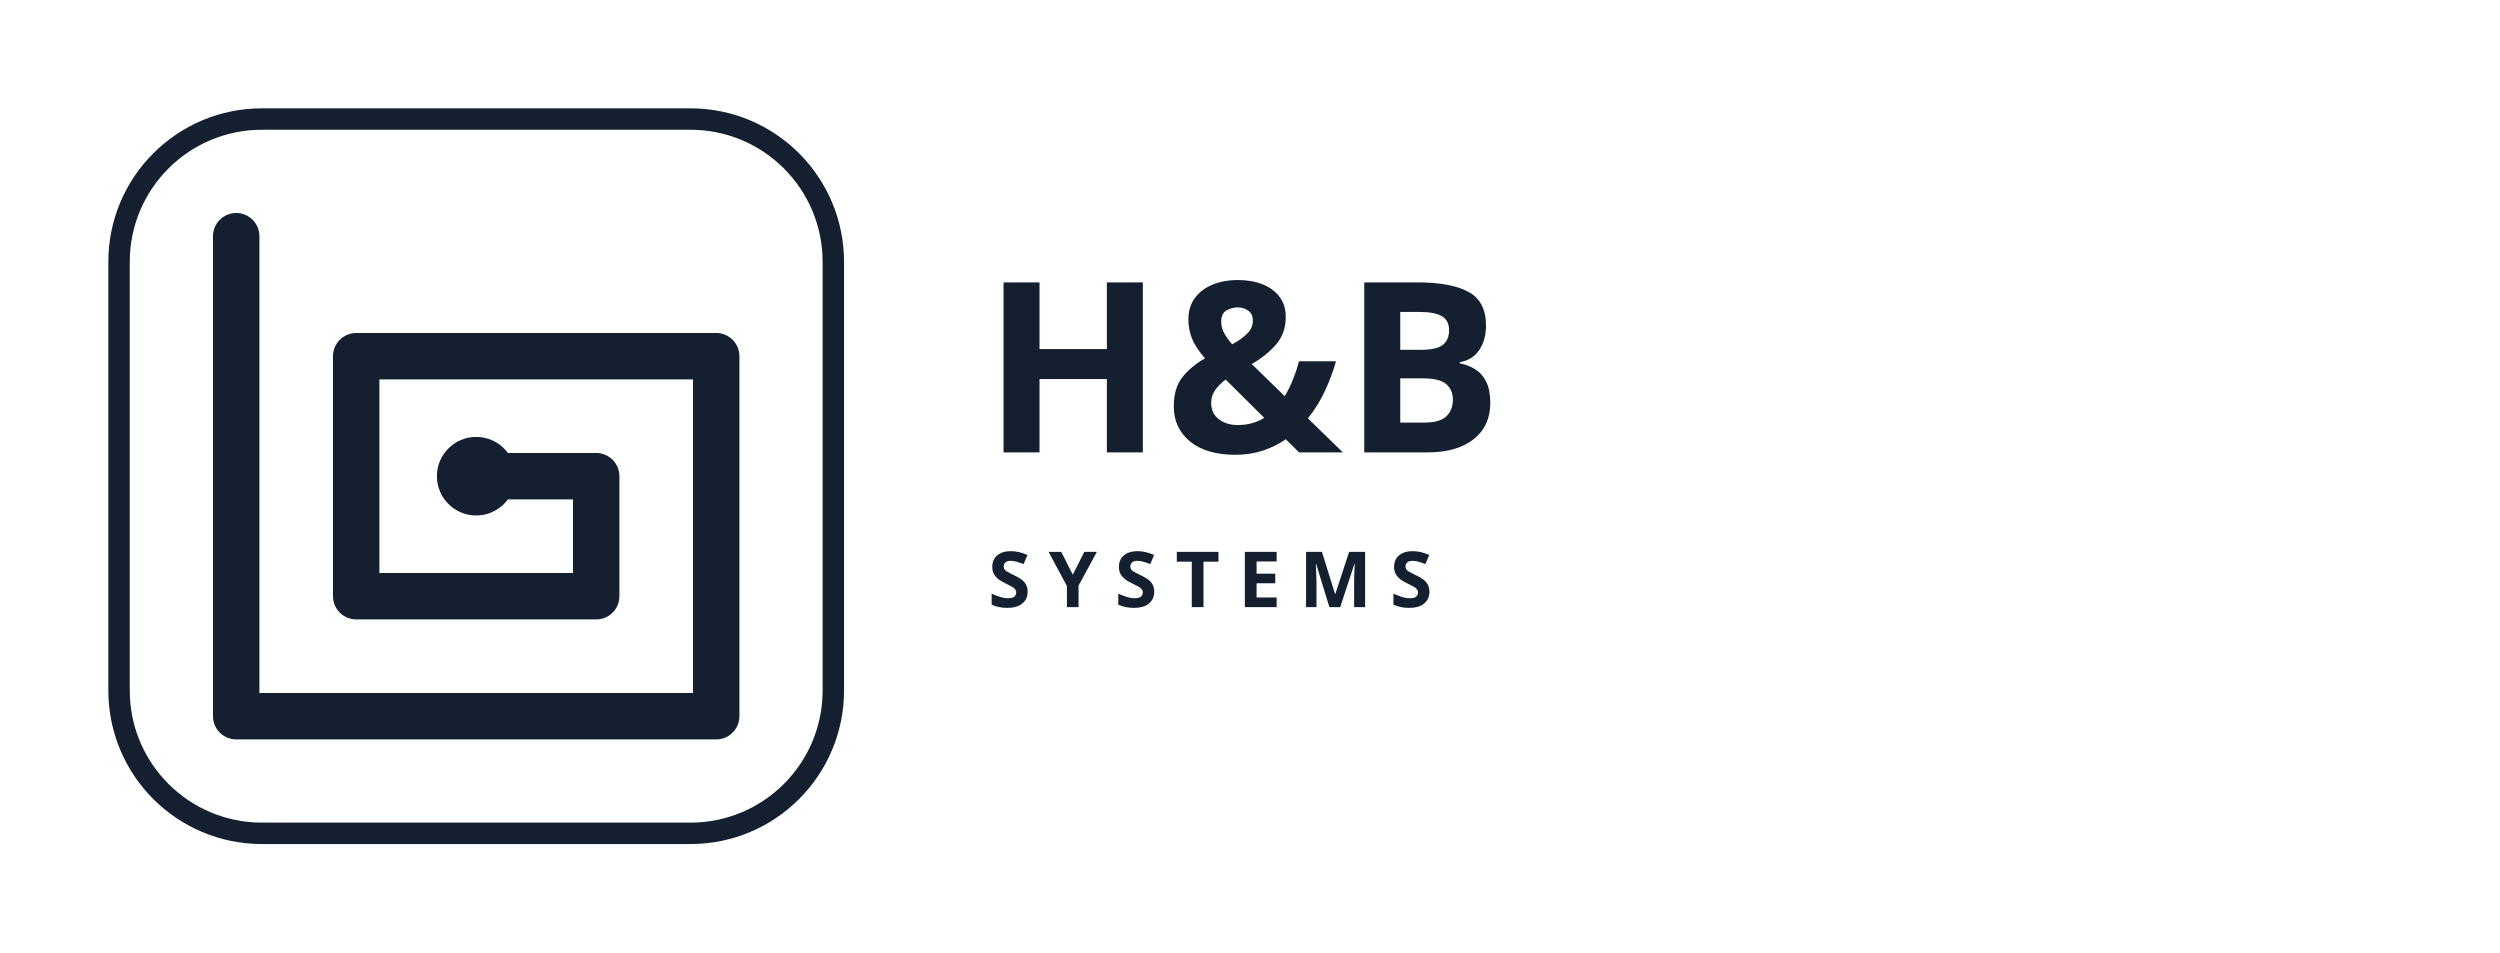
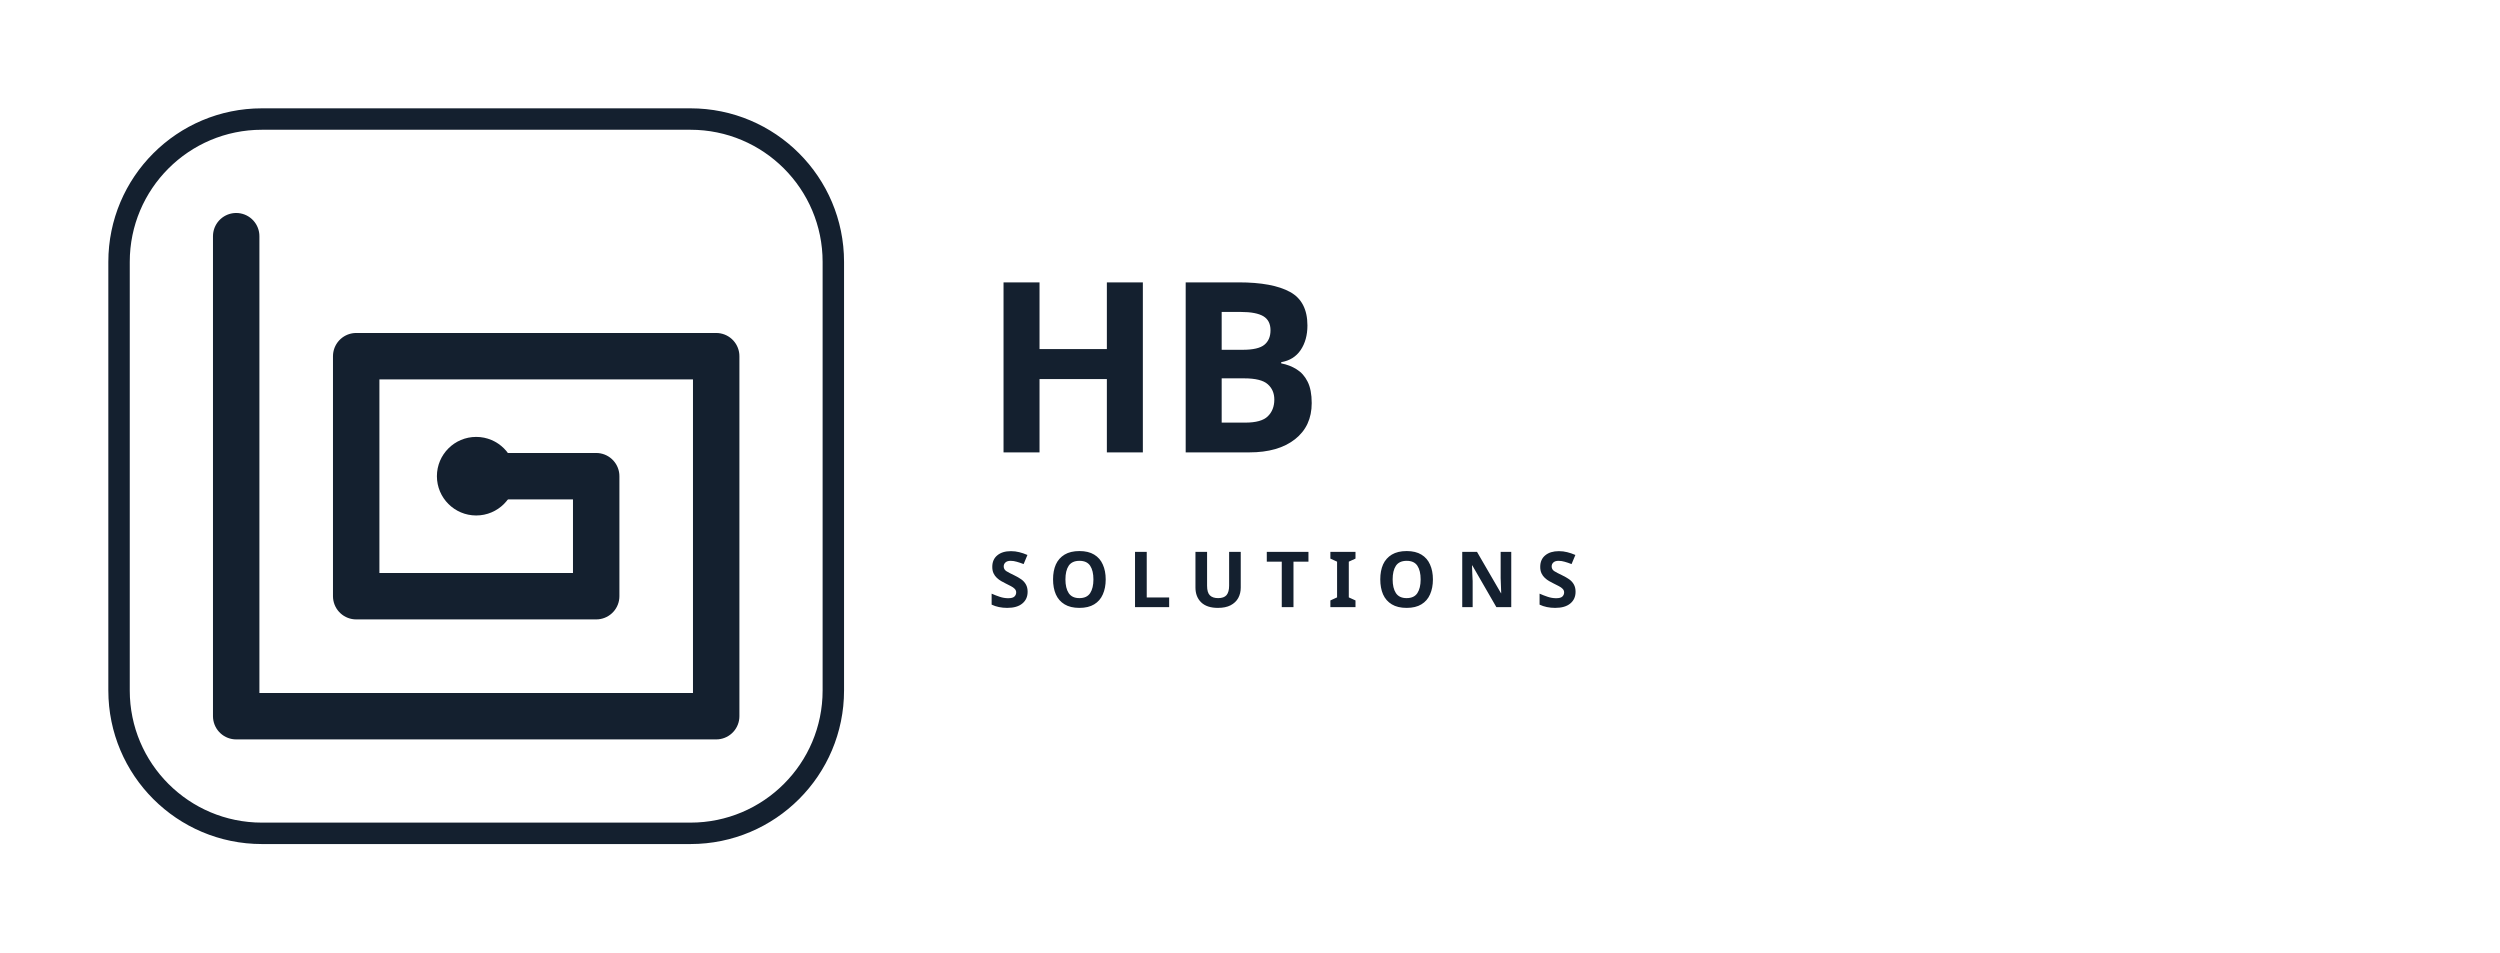
<svg xmlns="http://www.w3.org/2000/svg" width="420" height="160" viewBox="0 0 420 160">
  <g transform="translate(20,20) scale(0.6)">
    <rect x="0" y="0" width="200" height="200" rx="40" fill="none" stroke="#14202F" stroke-width="6" />
    <path d="M 32.8,32.8 L 32.8,167.2 L 167.2,167.2 L 167.2,66.4 L 66.4,66.4 L 66.4,133.6 L 133.6,133.6 L 133.6,100.0 L 100.0,100.0" fill="none" stroke="#14202F" stroke-width="13" stroke-linecap="round" stroke-linejoin="round" />
    <circle cx="100" cy="100" r="11" fill="#14202F" />
  </g>
-   <text x="165" y="76" font-family="'Century Gothic', Futura, Poppins, Verdana, sans-serif" font-weight="700" font-size="40" fill="#14202F">H&amp;B</text>
-   <text x="166" y="102" font-family="'Century Gothic', Futura, Poppins, Verdana, sans-serif" font-weight="700" font-size="13" letter-spacing="3" fill="#14202F">SYSTEMS</text>
+   <text x="165" y="76" font-family="'Century Gothic', Futura, Poppins, Verdana, sans-serif" font-weight="700" font-size="40" fill="#14202F">HB</text>
+   <text x="166" y="102" font-family="'Century Gothic', Futura, Poppins, Verdana, sans-serif" font-weight="700" font-size="13" letter-spacing="3" fill="#14202F">SOLUTIONS</text>
</svg>
